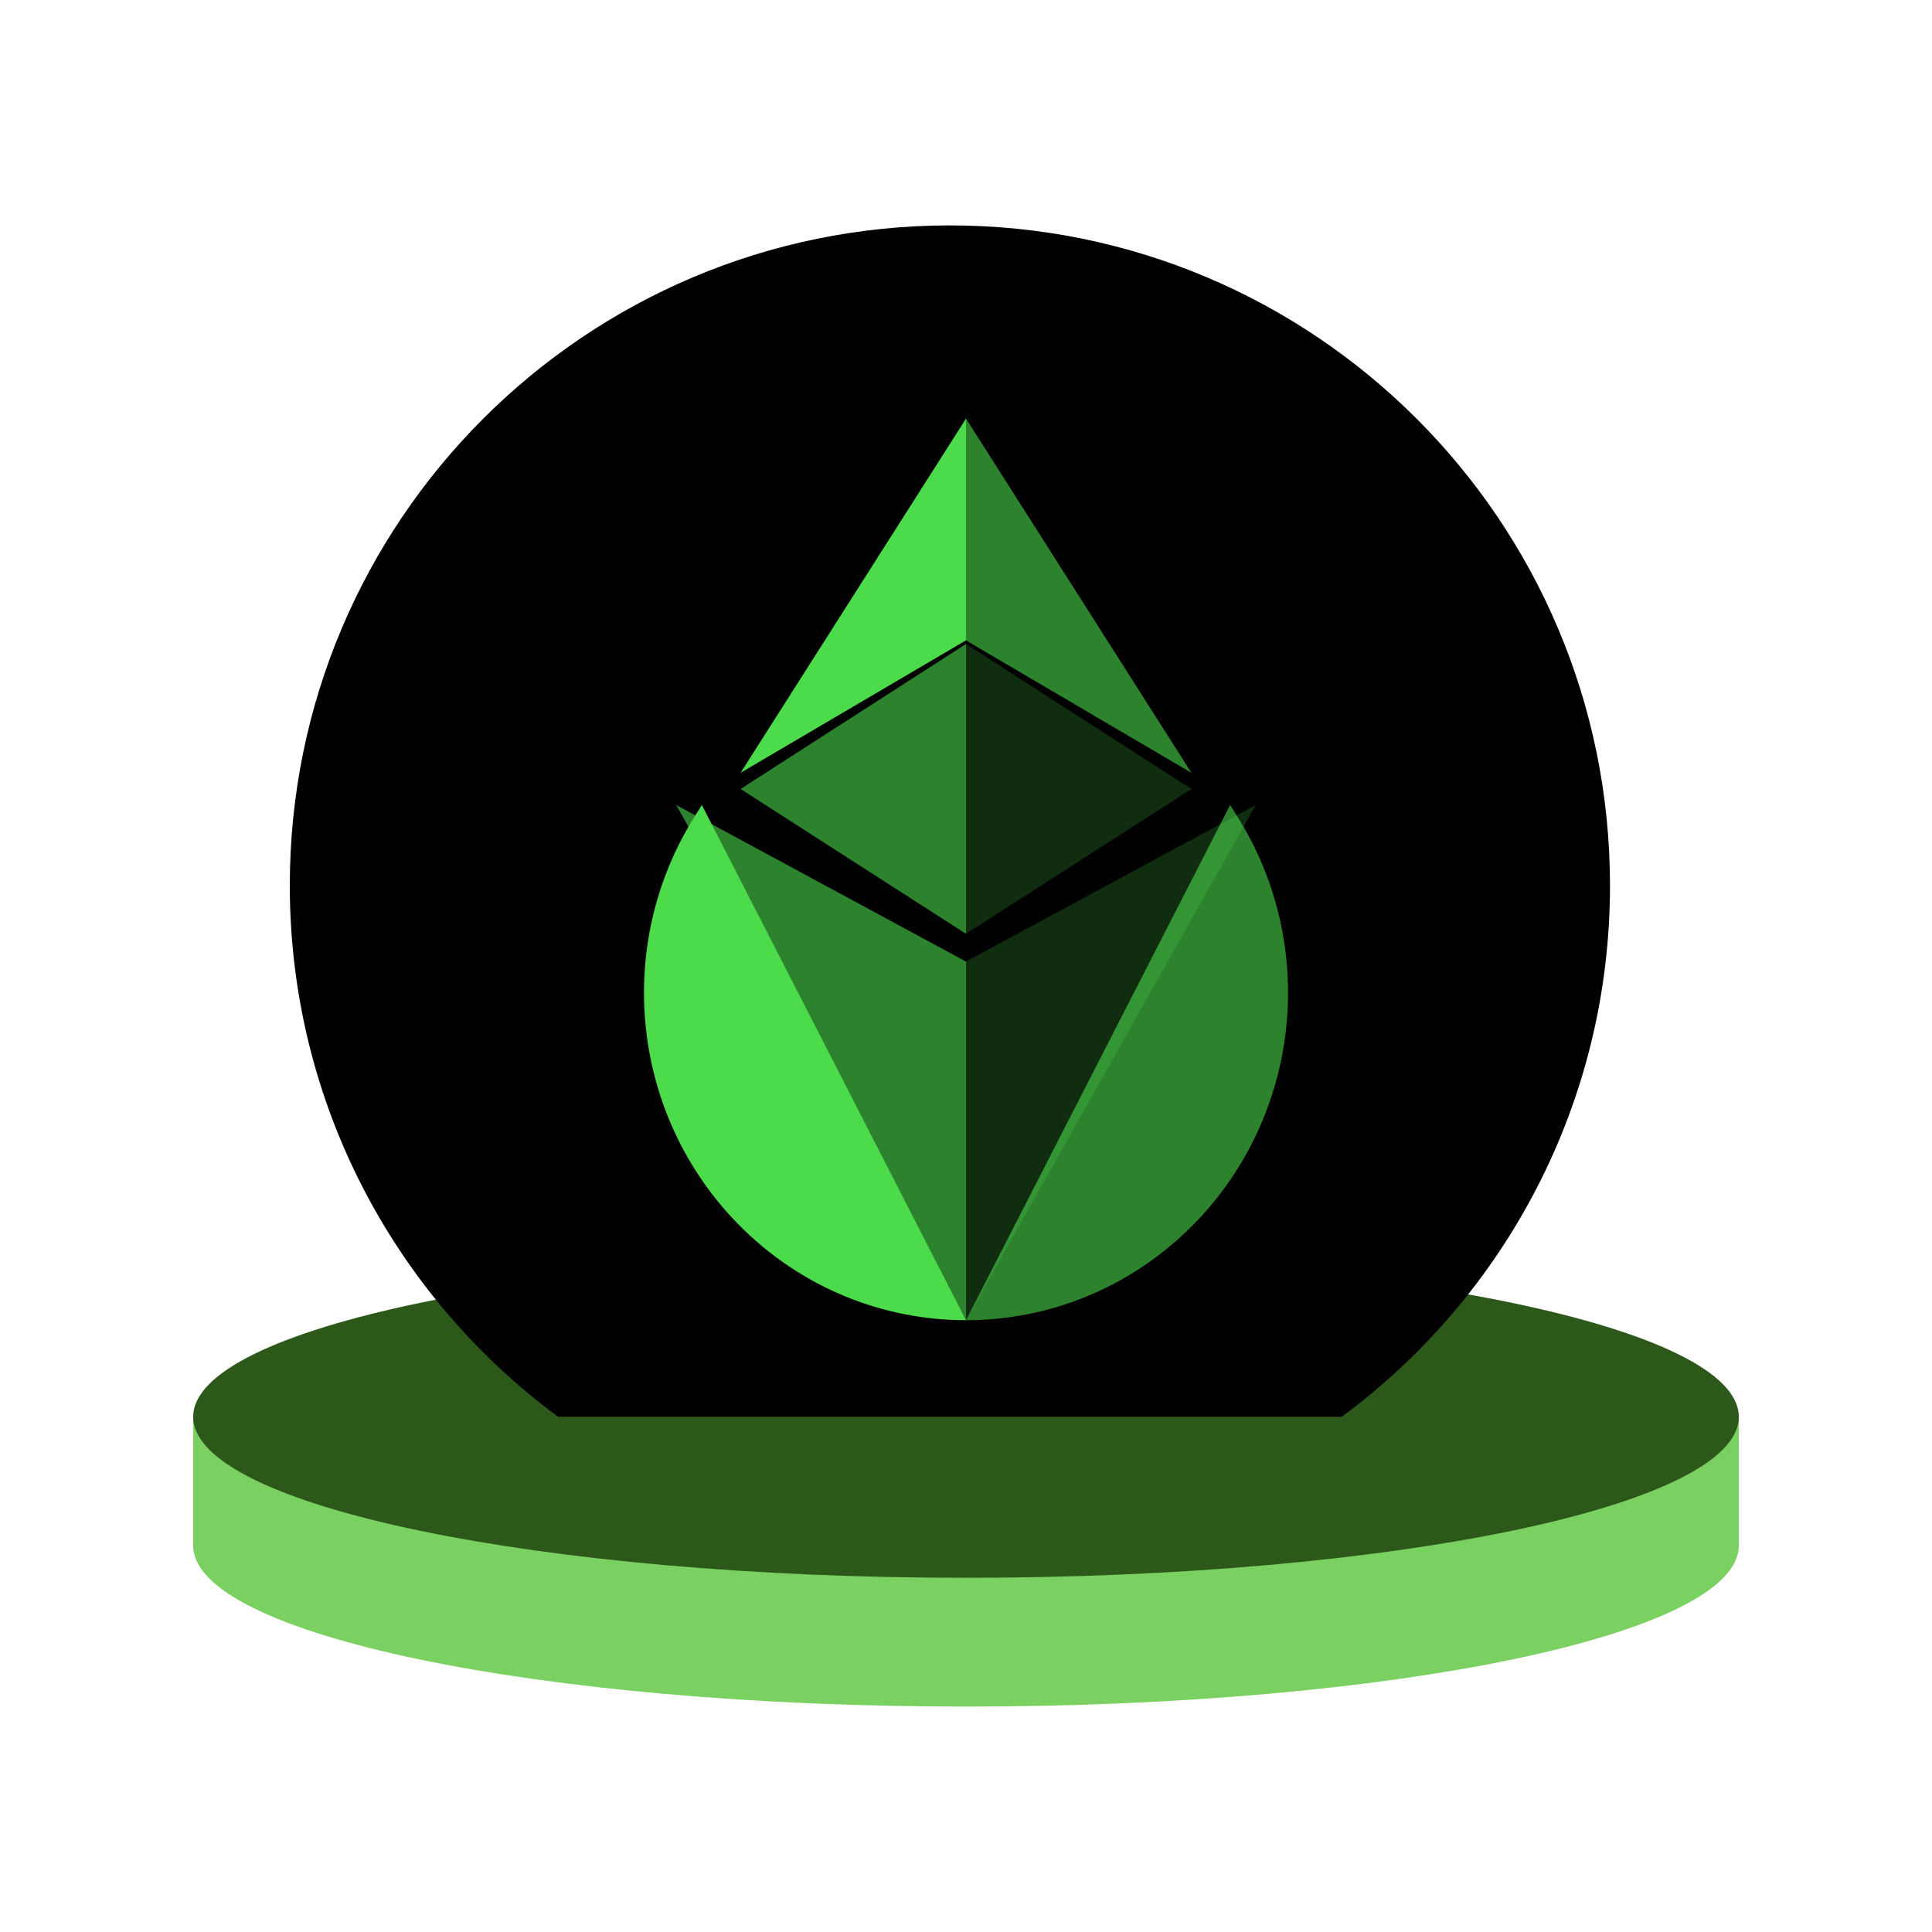
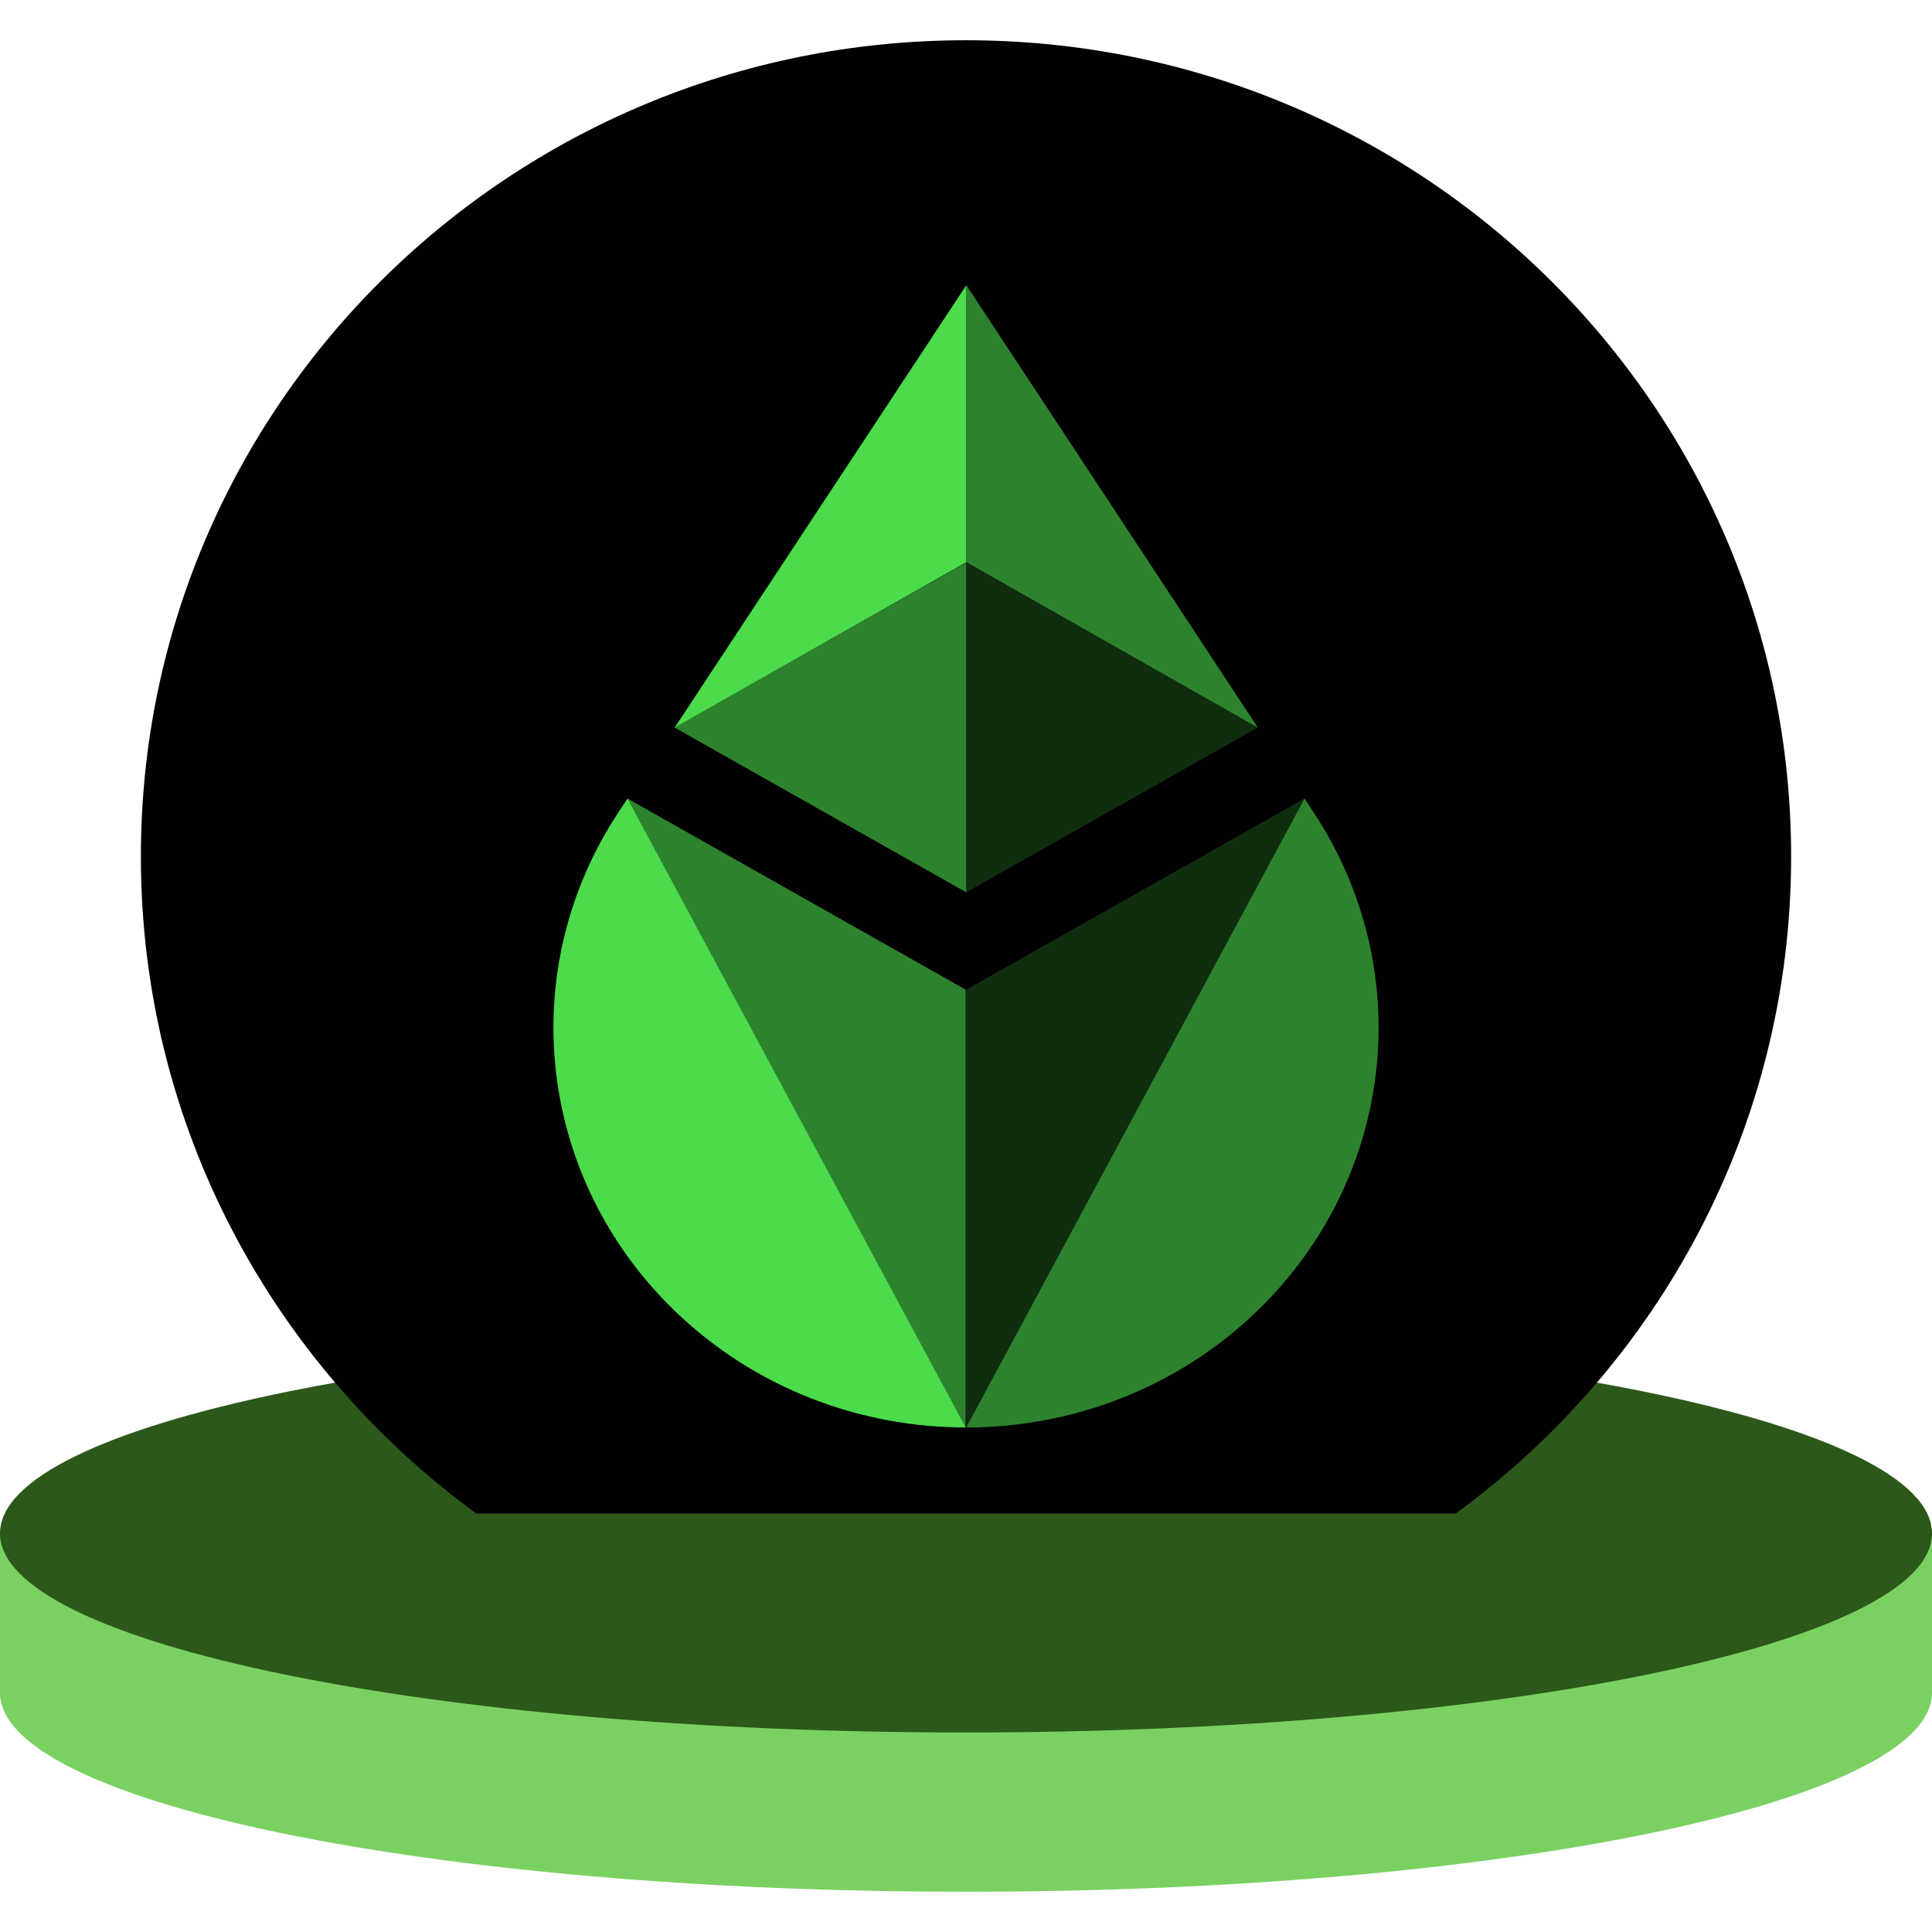
- <svg xmlns="http://www.w3.org/2000/svg" width="60px" height="60px" viewBox="0 0 60 60" version="1.1">
-   <g id="GNB" stroke="none" stroke-width="1" fill="none" fill-rule="evenodd">
-     <g id="Market" transform="translate(-160, -1207)">
-       <g id="beth" transform="translate(160, 1207)">
-         <rect id="thum-copy" opacity="0.2" x="0" y="0" width="60" height="60" />
-         <path d="M30,53 C43.255,53 54,50.761 54,48 L54,44 L44.402,44 C40.391,43.372 35.404,43 30,43 C24.596,43 19.609,43.372 15.598,44 L6,44 L6,48 C6,48 6,48 6,48 C6,50.761 16.745,53 30,53 Z" id="Path" fill="#7AD162" fill-rule="nonzero" />
-         <ellipse id="Oval" fill="#2C581A" fill-rule="nonzero" cx="30" cy="44" rx="24" ry="5" />
-         <path d="M17.332,44 L41.668,44 C46.722,40.267 50,34.266 50,27.5 C50,16.178 40.822,7 29.5,7 C18.178,7 9,16.178 9,27.5 C9,34.266 12.278,40.267 17.332,44 Z" id="Path" fill="#010101" fill-rule="nonzero" />
-         <path d="M21.797,25 L21.573,25.357 C19.046,29.379 19.61,34.647 22.929,38.021 C24.882,40.007 27.441,41 30,41 C30,41 30,41 21.797,25 Z" id="Path" fill="#4BDB4B" fill-rule="nonzero" />
-         <path d="M30,29.863 L21,25 C30,41 30,41 30,41 C30,37.515 30,33.522 30,29.863 Z" id="Path" fill="#4BDB4B" fill-rule="nonzero" opacity="0.6" />
-         <path d="M38.203,25 L38.427,25.357 C40.954,29.379 40.39,34.647 37.071,38.021 C35.118,40.007 32.559,41 30,41 C30,41 30,41 38.203,25 Z" id="Path" fill="#4BDB4B" fill-rule="nonzero" opacity="0.6" />
-         <path d="M30,29.863 L39,25 C30,41 30,41 30,41 C30,37.515 30,33.522 30,29.863 Z" id="Path" fill="#4BDB4B" fill-rule="nonzero" opacity="0.2" />
-         <polygon id="Path" fill="#4BDB4B" fill-rule="nonzero" opacity="0.2" points="30 20 30 29 37 24.503" />
-         <polygon id="Path" fill="#4BDB4B" fill-rule="nonzero" opacity="0.6" points="30 20 23 24.503 30 29" />
-         <polygon id="Path" fill="#4BDB4B" fill-rule="nonzero" points="30 13 23 24 30 19.886" />
-         <polygon id="Path" fill="#4BDB4B" fill-rule="nonzero" opacity="0.6" points="30 19.888 37 24 30 13" />
-       </g>
-     </g>
-   </g>
+ <svg xmlns="http://www.w3.org/2000/svg" width="48" height="48" viewBox="0 0 48 48" fill="none">
+   <path d="M24 47C37.255 47 48 44.786 48 42.054V38.097H38.402C34.391 37.476 29.404 37.108 24 37.108C18.596 37.108 13.609 37.476 9.598 38.097H0V42.054C0 44.786 10.745 47 24 47Z" fill="#7AD162" />
+   <path d="M24 43.043C37.255 43.043 48 40.828 48 38.097C48 35.365 37.255 33.151 24 33.151C10.745 33.151 0 35.365 0 38.097C0 40.828 10.745 43.043 24 43.043Z" fill="#2C581A" />
+   <path d="M11.832 37.602H36.168C41.222 33.909 44.5 27.973 44.5 21.28C44.5 10.079 35.322 1 24 1C12.678 1 3.5 10.079 3.5 21.28C3.5 27.973 6.778 33.909 11.832 37.602Z" fill="#010101" />
+   <path d="M15.591 19.839L15.361 20.187C12.773 24.115 13.351 29.26 16.751 32.556C18.752 34.495 21.373 35.465 23.995 35.465C23.995 35.465 23.995 35.465 15.591 19.839Z" fill="#4BDB4B" />
+   <path opacity="0.6" d="M23.992 24.588L15.588 19.839C23.992 35.465 23.992 35.465 23.992 35.465C23.992 32.062 23.992 28.162 23.992 24.588Z" fill="#4BDB4B" />
+   <path opacity="0.6" d="M32.41 19.839L32.639 20.187C35.228 24.115 34.649 29.26 31.249 32.556C29.249 34.495 26.627 35.465 24.005 35.465C24.005 35.465 24.005 35.465 32.41 19.839Z" fill="#4BDB4B" />
+   <path opacity="0.2" d="M24.004 24.588L32.409 19.839C24.004 35.465 24.004 35.465 24.004 35.465C24.004 32.062 24.004 28.162 24.004 24.588Z" fill="#4BDB4B" />
+   <path opacity="0.2" d="M24.007 13.978V22.169L31.247 18.076L24.007 13.978Z" fill="#4BDB4B" />
+   <path opacity="0.6" d="M24.005 13.978L16.76 18.076L24.005 22.169V13.978Z" fill="#4BDB4B" />
+   <path d="M24.005 7.09L16.76 18.079L24.005 13.97V7.09Z" fill="#4BDB4B" />
+   <path opacity="0.6" d="M24.007 13.968L31.252 18.078L24.007 7.083V13.968Z" fill="#4BDB4B" />
</svg>
